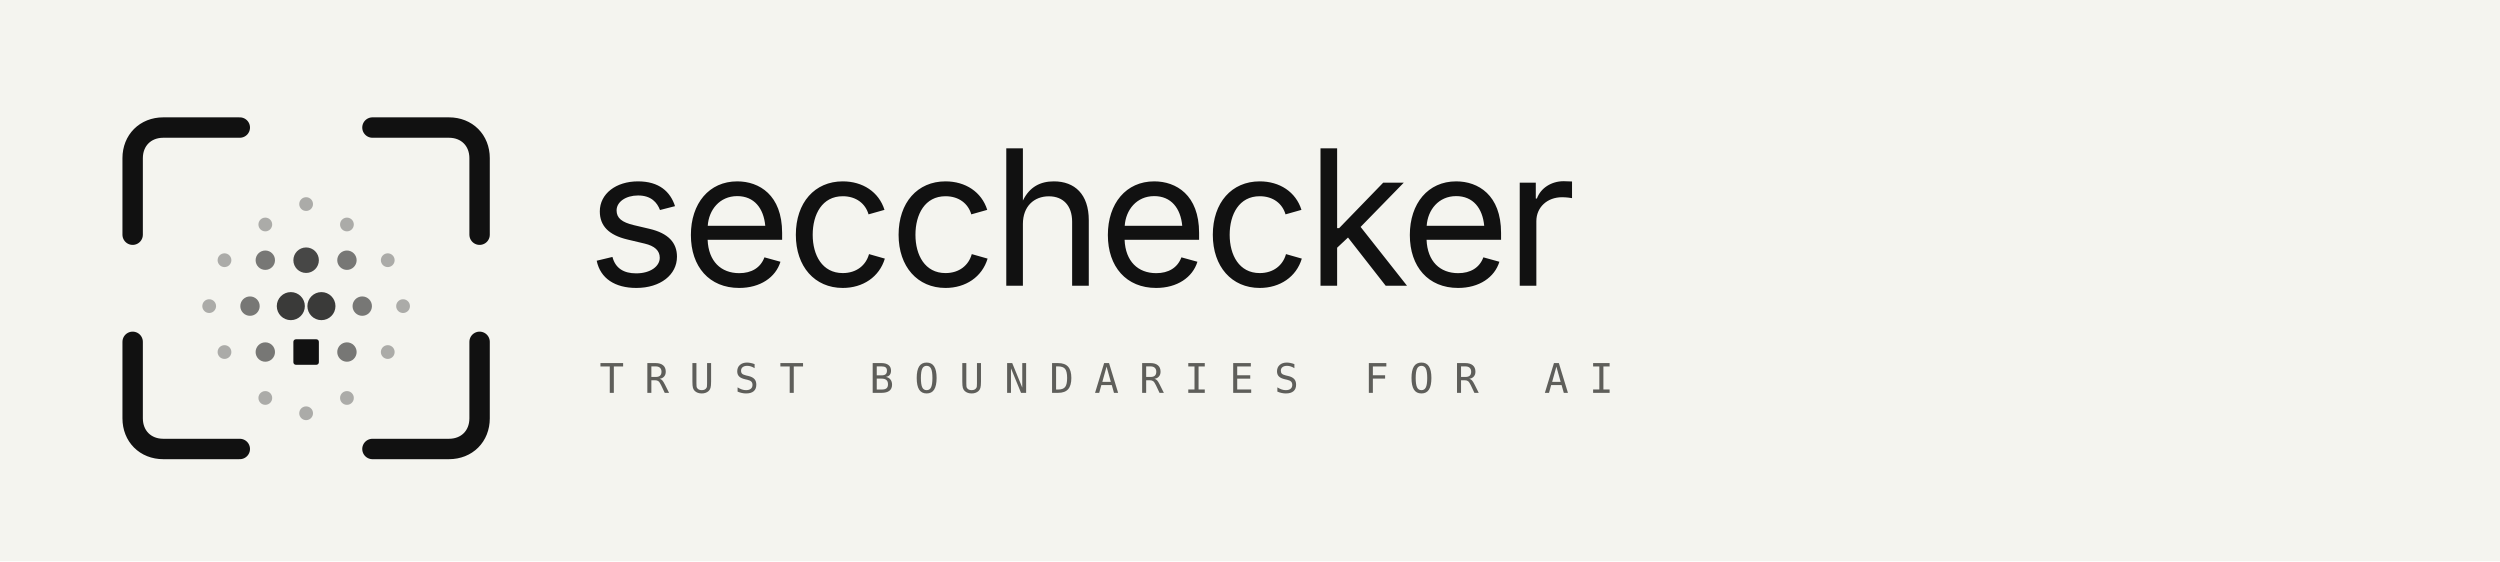
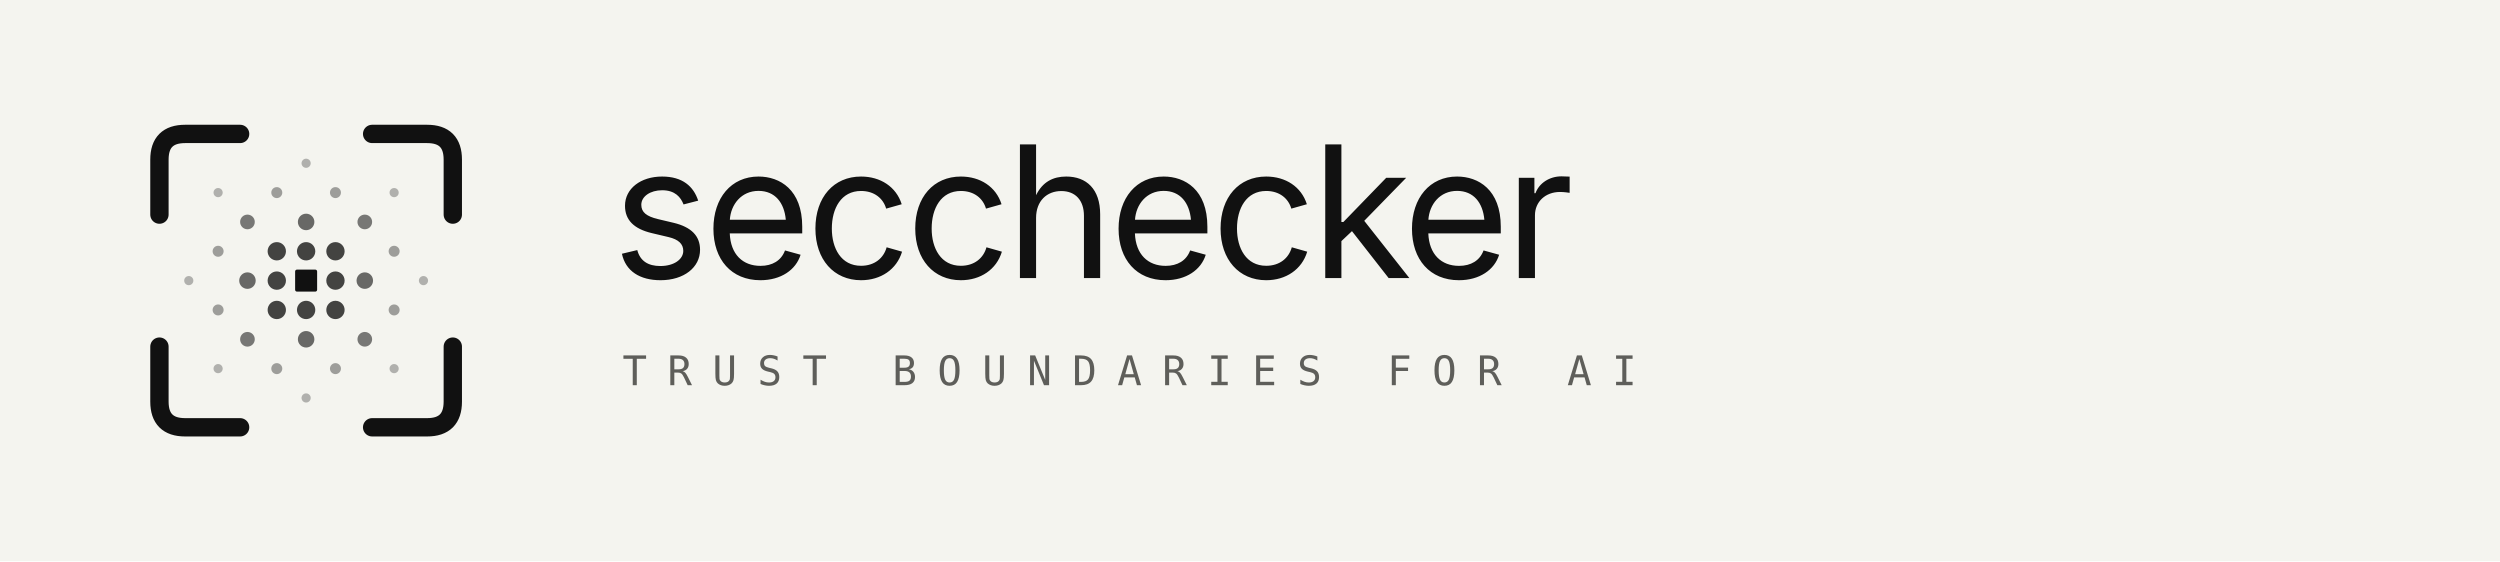
<svg xmlns="http://www.w3.org/2000/svg" viewBox="0 0 980 220" role="img" aria-labelledby="title desc">
  <rect width="980" height="220" fill="#F4F4EF" />
-   <g transform="translate(28 18)">
-     <g fill="none" stroke="#111111" stroke-width="8" stroke-linecap="round">
-       <path d="M24 74V44c0-7 5-12 12-12h30" />
-       <path d="M118 32h30c7 0 12 5 12 12v30" />
-       <path d="M160 116v30c0 7-5 12-12 12h-30" />
-       <path d="M66 158H36c-7 0-12-5-12-12v-30" />
+   <g transform="translate(28 18) scale(.71875)">
+     <g fill="none" stroke="#111111" stroke-width="10" stroke-linecap="round" stroke-linejoin="round">
+       <path d="M48 92V62Q48 48 62 48H92" />
+       <path d="M164 48H194Q208 48 208 62V92" />
+       <path d="M208 164V194Q208 208 194 208H164" />
+       <path d="M92 208H62Q48 208 48 194V164" />
    </g>
    <g fill="#111111">
-       <circle cx="92" cy="62" r="2.7" opacity=".32" />
-       <circle cx="76" cy="70" r="2.7" opacity=".32" />
-       <circle cx="108" cy="70" r="2.7" opacity=".32" />
-       <circle cx="60" cy="84" r="2.7" opacity=".32" />
-       <circle cx="76" cy="84" r="3.8" opacity=".55" />
-       <circle cx="92" cy="84" r="5" opacity=".76" />
-       <circle cx="108" cy="84" r="3.8" opacity=".55" />
-       <circle cx="124" cy="84" r="2.7" opacity=".32" />
-       <circle cx="54" cy="102" r="2.7" opacity=".32" />
-       <circle cx="70" cy="102" r="3.8" opacity=".55" />
-       <circle cx="86" cy="102" r="5.5" opacity=".82" />
-       <circle cx="98" cy="102" r="5.5" opacity=".82" />
-       <circle cx="114" cy="102" r="3.8" opacity=".55" />
-       <circle cx="130" cy="102" r="2.7" opacity=".32" />
-       <circle cx="60" cy="120" r="2.7" opacity=".32" />
-       <circle cx="76" cy="120" r="3.8" opacity=".55" />
-       <rect x="87" y="115" width="10" height="10" rx="1" />
-       <circle cx="108" cy="120" r="3.8" opacity=".55" />
-       <circle cx="124" cy="120" r="2.7" opacity=".32" />
-       <circle cx="76" cy="138" r="2.7" opacity=".32" />
-       <circle cx="92" cy="144" r="2.7" opacity=".32" />
-       <circle cx="108" cy="138" r="2.7" opacity=".32" />
+       <circle cx="128" cy="64" r="2.5" opacity=".30" />
+       <circle cx="128" cy="192" r="2.5" opacity=".30" />
+       <circle cx="64" cy="128" r="2.5" opacity=".30" />
+       <circle cx="192" cy="128" r="2.5" opacity=".30" />
+       <circle cx="80" cy="80" r="2.5" opacity=".30" />
+       <circle cx="176" cy="80" r="2.5" opacity=".30" />
+       <circle cx="80" cy="176" r="2.5" opacity=".30" />
+       <circle cx="176" cy="176" r="2.5" opacity=".30" />
+       <circle cx="112" cy="80" r="3" opacity=".38" />
+       <circle cx="144" cy="80" r="3" opacity=".38" />
+       <circle cx="112" cy="176" r="3" opacity=".38" />
+       <circle cx="144" cy="176" r="3" opacity=".38" />
+       <circle cx="80" cy="112" r="3" opacity=".38" />
+       <circle cx="80" cy="144" r="3" opacity=".38" />
+       <circle cx="176" cy="112" r="3" opacity=".38" />
+       <circle cx="176" cy="144" r="3" opacity=".38" />
+       <circle cx="96" cy="96" r="4" opacity=".55" />
+       <circle cx="128" cy="96" r="4.5" opacity=".62" />
+       <circle cx="160" cy="96" r="4" opacity=".55" />
+       <circle cx="96" cy="160" r="4" opacity=".55" />
+       <circle cx="128" cy="160" r="4.5" opacity=".62" />
+       <circle cx="160" cy="160" r="4" opacity=".55" />
+       <circle cx="96" cy="128" r="4.5" opacity=".62" />
+       <circle cx="160" cy="128" r="4.5" opacity=".62" />
+       <circle cx="112" cy="112" r="5" opacity=".78" />
+       <circle cx="128" cy="112" r="5" opacity=".78" />
+       <circle cx="144" cy="112" r="5" opacity=".78" />
+       <circle cx="112" cy="128" r="5" opacity=".78" />
+       <circle cx="144" cy="128" r="5" opacity=".78" />
+       <circle cx="112" cy="144" r="5" opacity=".78" />
+       <circle cx="128" cy="144" r="5" opacity=".78" />
+       <circle cx="144" cy="144" r="5" opacity=".78" />
+       <rect x="122" y="122" width="12" height="12" rx="1" />
    </g>
  </g>
-   <text x="230" y="112" fill="#111111" font-family="Inter, Helvetica Neue, Arial, sans-serif" font-size="74" font-weight="400" letter-spacing="-2">secchecker</text>
-   <text x="235" y="154" fill="#5E5E5A" font-family="ui-monospace, SFMono-Regular, Menlo, Consolas, monospace" font-size="16" letter-spacing="8">TRUST BOUNDARIES FOR AI</text>
+   <text x="240" y="109" fill="#111111" font-family="Inter, Helvetica Neue, Arial, sans-serif" font-size="72" font-weight="400" letter-spacing="-2">secchecker</text>
+   <text x="244" y="151" fill="#5E5E5A" font-family="ui-monospace, SFMono-Regular, Menlo, Consolas, monospace" font-size="16" letter-spacing="8">TRUST BOUNDARIES FOR AI</text>
</svg>
